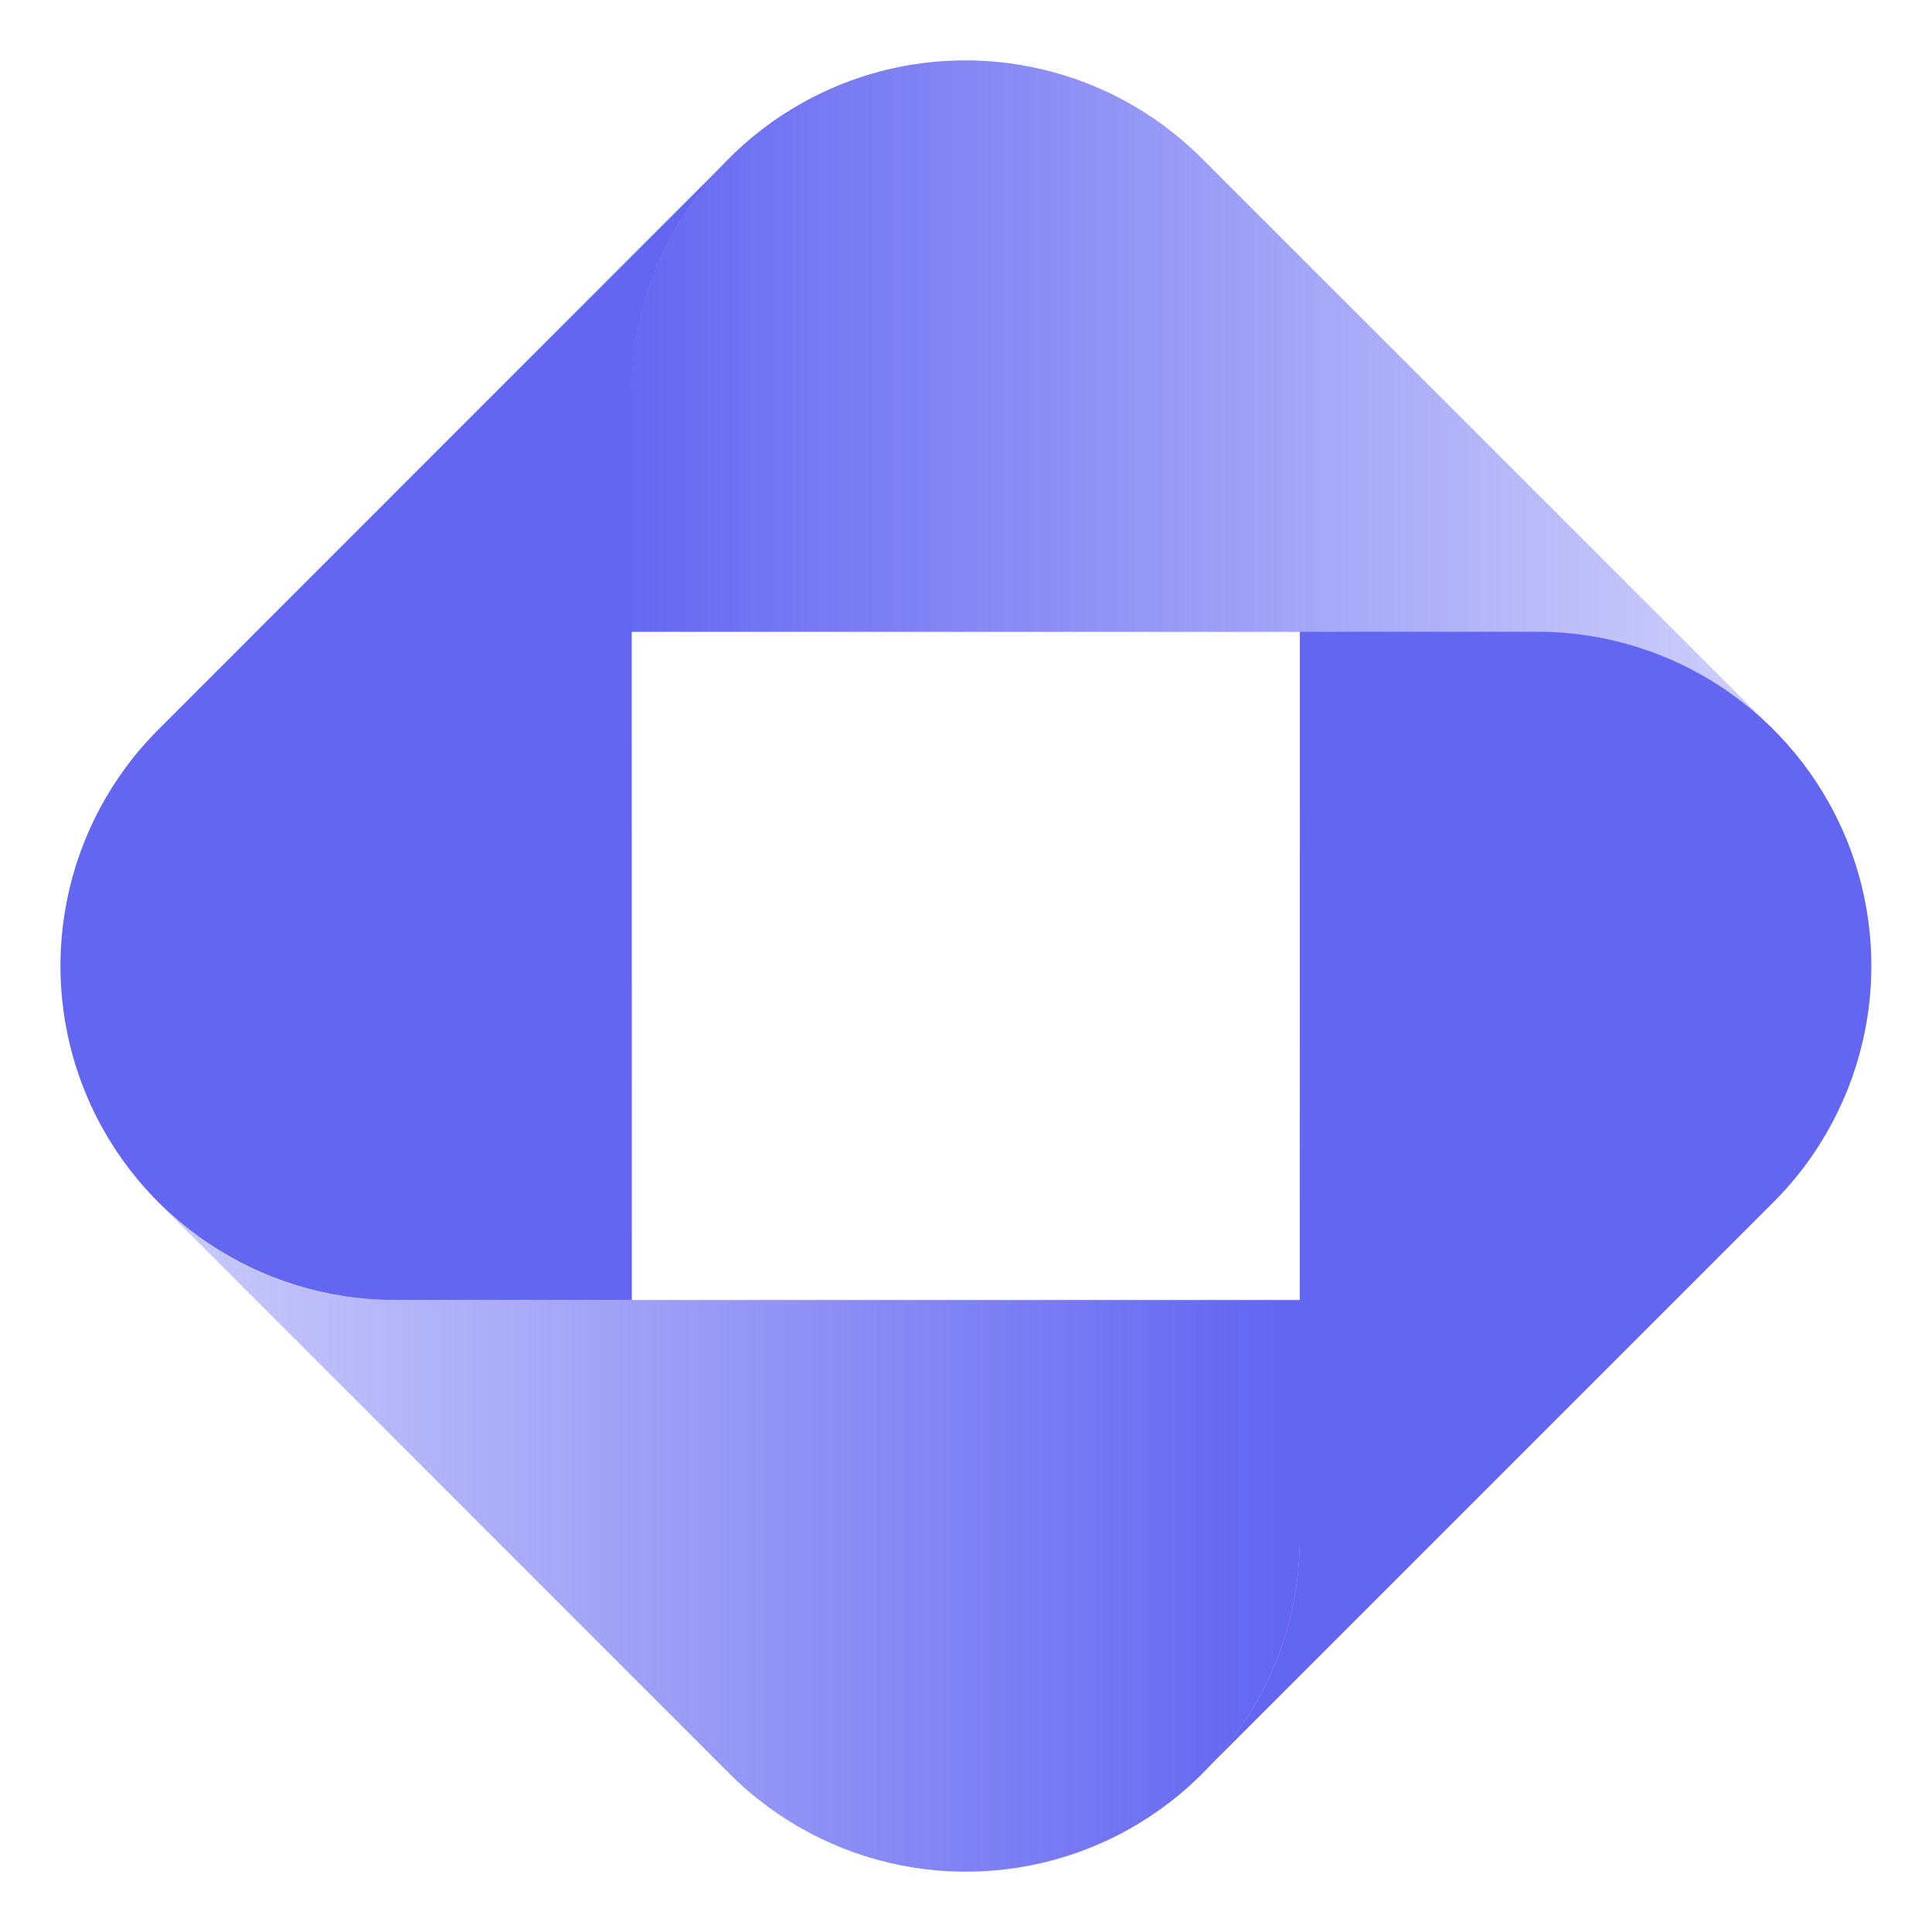
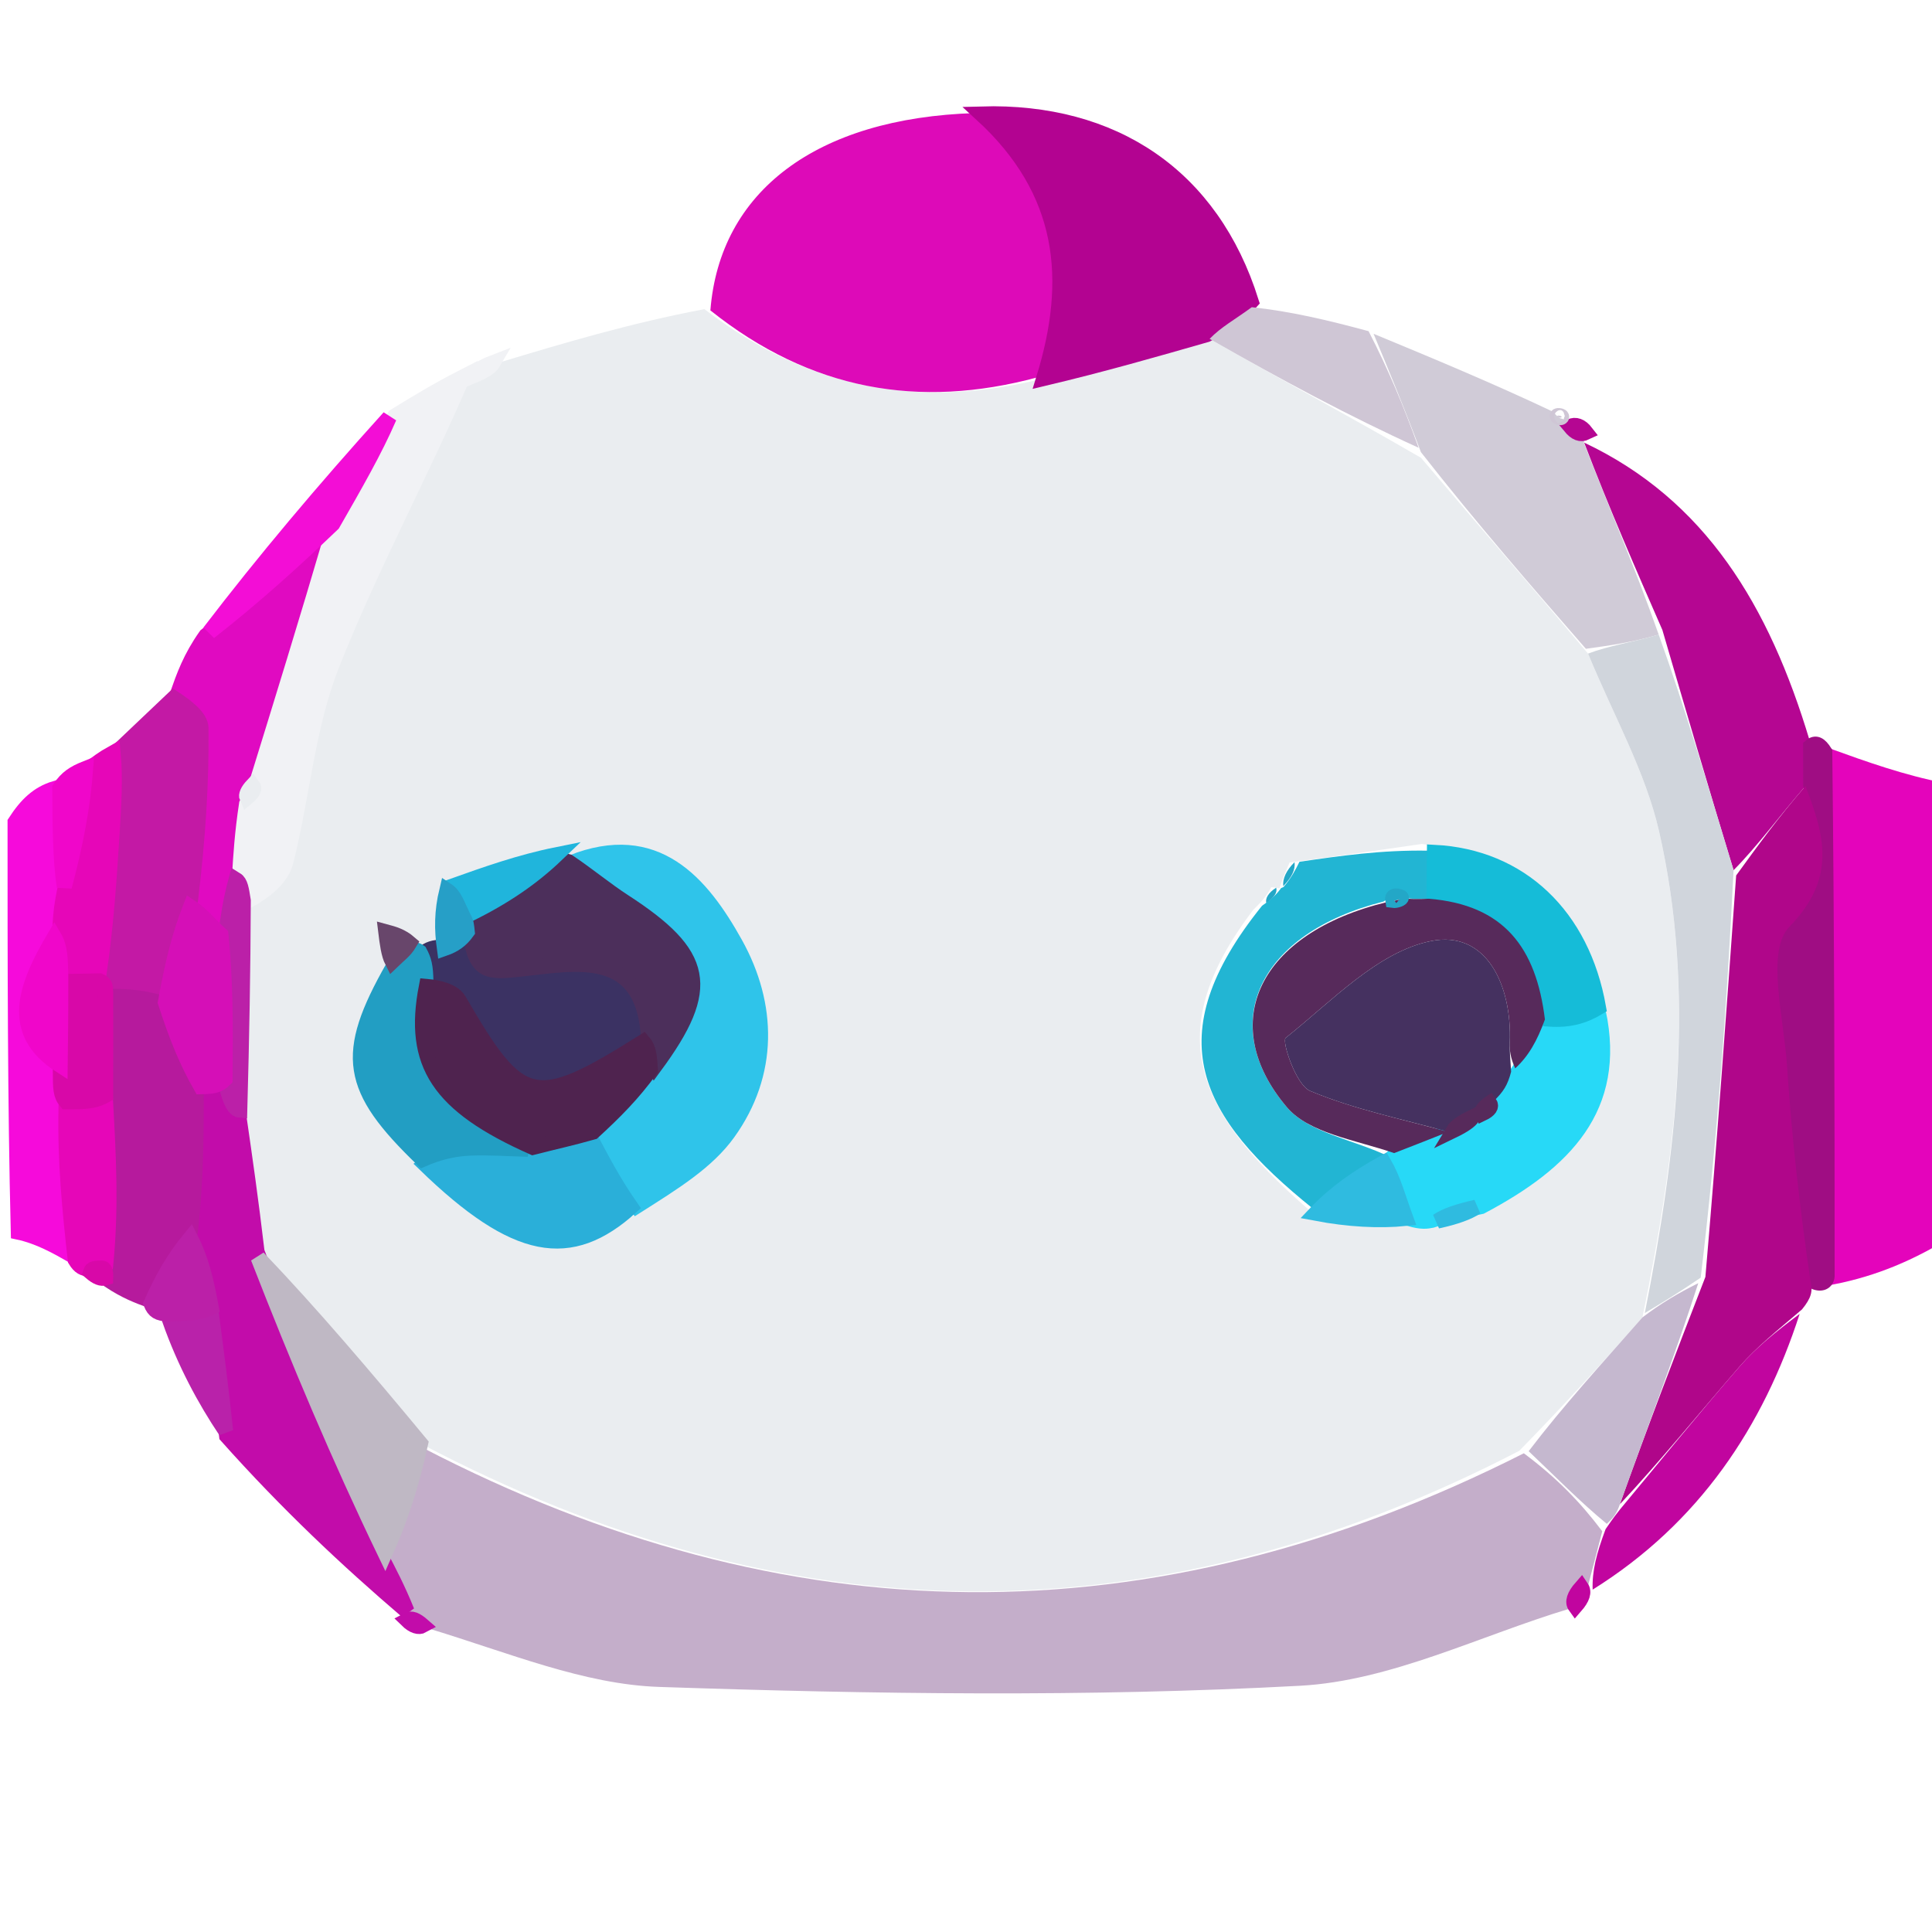
- <svg xmlns="http://www.w3.org/2000/svg" width="32" height="32" fill="none">
-   <path fill="url(#a)" d="M25.46 10.467a5.509 5.509 0 0 1 3.909 1.617l-1.62-1.62-7.847-7.844a5.533 5.533 0 0 0-9.445 3.911v3.934l15.002.002Z" />
-   <path fill="#6366F1" d="M10.463 6.534a5.518 5.518 0 0 1 1.617-3.91l-1.62 1.62-7.84 7.843a5.534 5.534 0 0 0 3.911 9.445h3.934l-.002-14.998ZM21.528 25.465a5.507 5.507 0 0 1-1.618 3.91l1.62-1.62 7.847-7.847a5.534 5.534 0 0 0-3.913-9.445H21.53l-.002 15.002Z" />
-   <path fill="url(#b)" d="M6.529 21.532a5.507 5.507 0 0 1-3.908-1.618l1.62 1.62 7.845 7.847a5.533 5.533 0 0 0 9.445-3.914v-3.935H6.529Z" />
-   <defs>
-     <linearGradient id="a" x1="10" x2="29" y1="11" y2="11" gradientUnits="userSpaceOnUse">
-       <stop stop-color="#6366F1" />
-       <stop offset="1" stop-color="#6366F1" stop-opacity=".32" />
-     </linearGradient>
-     <linearGradient id="b" x1="2.164" x2="21.162" y1="29.916" y2="29.916" gradientUnits="userSpaceOnUse">
-       <stop stop-color="#6366F1" stop-opacity=".32" />
-       <stop offset="1" stop-color="#6366F1" />
-     </linearGradient>
-   </defs>
+ <svg xmlns="http://www.w3.org/2000/svg" version="1.1" id="Layer_1" x="0px" y="0px" width="100%" viewBox="0 0 128 128" enable-background="new 0 0 128 128" xml:space="preserve">
+   <path fill="#010101" opacity="1" stroke="none" d=" M129,82   C129,97.636 129,113.271 129,128.954   C86.449,128.954 43.897,128.954 1,128.954   C1,113.647 1,98.292 1.214,82.1   C2.594,81.928 3.76,82.593 4.989,83.48   C5.272,83.952 5.548,84.07 5.996,84.28   C6.406,84.629 6.701,84.753 7.263,85.071   C8.335,85.563 9.14,85.86 10.006,86.368   C10.215,86.859 10.445,87.027 10.82,87.441   C12.23,90.283 13.578,92.767 14.993,95.58   C19.027,99.633 22.994,103.356 26.979,107.05   C26.998,107.02 26.929,107.033 26.96,107.335   C27.373,107.739 27.753,107.842 28.448,108.12   C33.731,109.507 38.67,111.595 43.673,111.763   C57.817,112.24 72.015,112.45 86.134,111.686   C92.169,111.36 98.059,108.358 104.369,106.433   C104.85,105.882 104.975,105.472 105.088,105.112   C105.075,105.163 105.176,105.192 105.517,105.317   C112.58,100.907 116.815,94.52 119.729,86.732   C120,85.996 120.115,85.56 120.44,85.133   C120.651,85.142 121.027,84.953 121.406,85.015   C124.19,84.051 126.595,83.026 129,82  z" data-index="1" style="opacity: 1; visibility: hidden; fill: rgb(121, 40, 202);" />
+   <path fill="#E404BB" opacity="1" stroke="none" d=" M129,81.531   C126.595,83.026 124.19,84.051 121.428,84.598   C121.049,72.759 121.028,61.399 121.007,50.04   C123.503,50.939 125.999,51.838 128.747,52.369   C129,61.688 129,71.375 129,81.531  z" data-index="2" style="opacity: 1; fill: rgb(228, 4, 187); stroke: rgb(228, 4, 187);" />
+   <path fill="#F60ADB" opacity="1" stroke="none" d=" M4.925,83.257   C3.76,82.593 2.594,81.928 1.214,81.632   C1,72.979 1,63.958 1,54.469   C1.762,53.29 2.523,52.58 3.63,52.241   C3.98,54.742 3.985,56.871 3.99,59.374   C3.984,60.492 3.979,61.237 3.599,62.087   C1.721,65.28 0.493,68.346 3.982,71.344   C3.999,72.113 4.005,72.553 4.002,73.426   C4.304,76.992 4.615,80.124 4.925,83.257  z" data-index="3" style="fill: rgb(246, 10, 219); stroke: rgb(246, 10, 219);" />
+   <path fill="#EAEDF0" opacity="1" stroke="none" d=" M32.995,24.041   C37.357,22.729 41.72,21.418 46.668,20.481   C53.707,25.864 60.888,27.108 69.149,25.075   C73.035,24.154 76.489,23.163 80.141,22.451   C84.89,25.165 89.44,27.601 94.144,30.33   C97.889,34.743 101.479,38.864 105.213,43.303   C106.91,47.426 109.007,51.106 109.913,55.059   C112.356,65.722 111.068,76.396 108.815,87.281   C106.097,90.375 103.536,93.178 100.656,96.12   C76.173,108.818 52.07,108.399 27.864,95.638   C24.189,91.209 20.671,87.067 17.08,82.527   C16.615,79.424 16.223,76.718 15.885,73.549   C16.017,68.721 16.097,64.357 16.566,59.972   C17.635,59.008 18.665,58.154 18.932,57.107   C20.03,52.786 20.356,48.194 21.971,44.098   C24.553,37.553 27.935,31.323 30.979,24.96   C30.979,24.96 30.982,25.008 31.261,24.963   C32.025,24.625 32.51,24.333 32.995,24.041  M84.23,58.776   C84.023,59.15 83.816,59.525 83.04,60.268   C76.604,68.716 79.469,74.024 87.345,80.691   C89.355,80.795 91.365,80.9 93.88,81.044   C94.209,80.979 94.538,80.913 95.598,80.947   C96.447,80.633 97.297,80.32 98.825,79.914   C103.676,76.999 107.235,73.374 105.916,66.441   C104.831,60.658 100.719,56.758 94.204,55.915   C91.501,56.308 88.797,56.701 85.441,57.141   C85.203,57.684 84.964,58.228 84.764,58.882   C84.764,58.882 84.874,58.843 84.23,58.776  M29.254,59.241   C29.262,60.409 29.27,61.576 28.782,62.569   C28.516,62.78 28.251,62.991 27.611,62.916   C27.611,62.916 27.154,62.803 27.124,62.153   C26.602,62.012 26.081,61.872 25.559,61.731   C25.65,62.477 25.742,63.222 25.919,64.737   C22.735,69.886 23.094,72.099 28.23,77.768   C34.187,82.994 37.792,83.584 42.81,79.96   C44.644,78.345 46.845,76.994 48.236,75.06   C51.066,71.124 50.975,66.576 48.718,62.518   C46.478,58.492 43.456,54.926 37.467,57.044   C37.467,57.044 37.07,56.931 36.676,56.322   C34.437,57.118 32.199,57.915 29.254,59.241  z" data-index="4" style="opacity: 1; fill: rgb(234, 237, 240);" />
+   <path fill="#DD0AB8" opacity="1" stroke="none" d=" M68.717,25.005   C60.888,27.108 53.707,25.864 47.065,20.565   C47.68,12.693 54.069,7.816 64.61,7.491   C70.618,12.672 71.168,18.52 68.717,25.005  z" data-index="5" style="fill: rgb(221, 10, 184); opacity: 1;" />
+   <path fill="#B30391" opacity="1" stroke="none" d=" M69.149,25.075   C71.168,18.52 70.618,12.672 65.014,7.55   C73.773,7.299 80.283,11.662 82.9,19.985   C81.843,21.157 80.893,21.665 79.942,22.172   C76.489,23.163 73.035,24.154 69.149,25.075  z" data-index="6" style="opacity: 1; fill: rgb(179, 3, 145); stroke: rgb(179, 3, 145);" />
+   <path fill="#D0CBD7" opacity="1" stroke="none" d=" M105.069,42.985   C101.479,38.864 97.889,34.743 94.141,29.957   C92.99,26.899 91.996,24.507 91.002,22.114   C94.884,23.722 98.766,25.33 102.909,27.285   C103.17,27.632 103.389,27.72 103.389,27.72   C103.389,27.72 103.734,27.739 103.896,28.149   C104.388,28.694 104.718,28.829 105.048,28.964   C105.048,28.964 104.997,28.995 104.935,29.346   C106.627,33.711 108.382,37.725 109.893,42.045   C108.122,42.562 106.596,42.774 105.069,42.985  z" data-index="7" style="opacity: 1; fill: rgb(208, 203, 215);" />
+   <path fill="#B50692" opacity="1" stroke="none" d=" M110.138,41.74   C108.382,37.725 106.627,33.711 104.955,29.324   C112.984,33.116 117.212,40.12 119.898,49.076   C119.962,50.536 119.965,51.264 119.617,52.077   C117.852,54.108 116.438,56.055 114.854,57.651   C113.168,52.113 111.653,46.926 110.138,41.74  z" data-index="8" style="opacity: 1; fill: rgb(181, 6, 146);" />
+   <path fill="#E00AC1" opacity="1" stroke="none" d=" M11.743,46.033   C12.175,44.804 12.606,43.576 13.642,42.11   C16.787,39.591 19.329,37.309 21.926,35.407   C20.314,41.173 18.648,46.559 16.741,52.024   C16.392,52.396 16.284,52.69 16.152,53.406   C16.042,55.226 15.957,56.623 15.642,58.279   C15.258,59.683 15.103,60.828 14.637,61.929   C13.881,61.252 13.436,60.621 12.989,59.529   C13.123,55.457 13.352,51.842 13.314,48.231   C13.306,47.493 12.293,46.765 11.743,46.033  z" data-index="9" style="fill: rgb(224, 10, 193); stroke: rgb(224, 10, 193);" />
+   <path fill="#C319A5" opacity="1" stroke="none" d=" M11.51,46.246   C12.293,46.765 13.306,47.493 13.314,48.231   C13.352,51.842 13.123,55.457 12.621,59.623   C11.819,62.127 11.384,64.077 10.554,66.022   C9.108,66.012 8.056,66.007 6.999,65.747   C6.985,65.321 6.976,65.15 6.912,64.594   C7.046,61.195 7.237,58.184 7.426,55.172   C7.539,53.384 7.65,51.595 7.761,49.807   C8.933,48.691 10.105,47.575 11.51,46.246  z" data-index="10" style="fill: rgb(195, 25, 165); stroke: rgb(195, 25, 165);" />
+   <path fill="#F1F2F5" opacity="1" stroke="none" d=" M16.982,51.945   C18.648,46.559 20.314,41.173 22.098,35.093   C23.528,32.122 24.84,29.845 26.151,27.569   C27.549,26.711 28.947,25.854 30.662,24.978   C27.935,31.323 24.553,37.553 21.971,44.098   C20.356,48.194 20.03,52.786 18.932,57.107   C18.665,58.154 17.635,59.008 16.505,59.644   C15.994,58.899 15.933,58.46 15.872,58.021   C15.957,56.623 16.042,55.226 16.335,53.275   C16.768,52.507 16.914,52.248 16.982,51.945  z" data-index="11" style="fill: rgb(241, 242, 245); stroke: rgb(241, 242, 245);" />
+   <path fill="#9F0D83" opacity="1" stroke="none" d=" M119.967,51.992   C119.965,51.264 119.962,50.536 119.961,49.443   C120.301,49.151 120.573,49.325 120.893,49.821   C121.028,61.399 121.049,72.759 121.049,84.536   C121.027,84.953 120.651,85.142 120.159,84.899   C119.231,79.956 118.699,75.261 118.39,70.552   C118.185,67.427 116.991,63.012 118.545,61.411   C121.729,58.129 120.854,55.313 119.967,51.992  z" data-index="12" style="opacity: 1; fill: rgb(159, 13, 131); stroke: rgb(159, 13, 131);" />
+   <path fill="#CFC6D5" opacity="1" stroke="none" d=" M90.672,21.941   C91.996,24.507 92.99,26.899 93.986,29.665   C89.44,27.601 84.89,25.165 80.141,22.451   C80.893,21.665 81.843,21.157 82.934,20.352   C85.496,20.626 87.919,21.197 90.672,21.941  z" data-index="13" style="opacity: 1; fill: rgb(207, 198, 213);" />
+   <path fill="#F30DD6" opacity="1" stroke="none" d=" M25.788,27.651   C24.84,29.845 23.528,32.122 22.044,34.713   C19.329,37.309 16.787,39.591 13.873,41.88   C17.476,37.169 21.45,32.451 25.788,27.651  z" data-index="14" style="fill: rgb(243, 13, 214); stroke: rgb(243, 13, 214);" />
+   <path fill="#E606B8" opacity="1" stroke="none" d=" M7.493,49.865   C7.65,51.595 7.539,53.384 7.426,55.172   C7.237,58.184 7.046,61.195 6.548,64.601   C5.507,65.007 4.774,65.02 4.026,64.652   C3.999,63.508 3.986,62.745 3.974,61.982   C3.979,61.237 3.984,60.492 4.258,59.116   C5.008,55.958 5.489,53.429 5.97,50.901   C6.388,50.574 6.806,50.248 7.493,49.865  z" data-index="15" style="fill: rgb(230, 6, 184); stroke: rgb(230, 6, 184);" />
+   <path fill="#F006CA" opacity="1" stroke="none" d=" M5.675,50.911   C5.489,53.429 5.008,55.958 4.259,58.744   C3.985,56.871 3.98,54.742 3.962,52.214   C4.426,51.518 4.903,51.22 5.675,50.911  z" data-index="16" style="fill: rgb(240, 6, 202); stroke: rgb(240, 6, 202);" />
+   <path fill="#F1F2F5" opacity="1" stroke="none" d=" M32.696,24.011   C32.51,24.333 32.025,24.625 31.245,24.945   C31.432,24.642 31.915,24.311 32.696,24.011  z" data-index="17" style="fill: rgb(241, 242, 245); stroke: rgb(241, 242, 245);" />
+   <path fill="#B50692" opacity="1" stroke="none" d=" M105.085,28.653   C104.718,28.829 104.388,28.694 104.029,28.258   C104.374,28.086 104.747,28.214 105.085,28.653  z" data-index="18" style="opacity: 1; fill: rgb(181, 6, 146); stroke: rgb(181, 6, 146);" />
+   <path fill="#CFC6D5" opacity="1" stroke="none" d=" M103.456,27.636   C103.389,27.72 103.17,27.632 103.17,27.565   C103.169,27.497 103.522,27.552 103.456,27.636  z" data-index="19" style="fill: rgb(207, 198, 213); stroke: rgb(207, 198, 213);" />
+   <path fill="#C4AECA" opacity="1" stroke="none" d=" M28.021,95.925   C52.07,108.399 76.173,108.818 100.958,96.284   C103.131,97.906 104.683,99.501 106.153,101.449   C105.772,102.932 105.474,104.062 105.176,105.192   C105.176,105.192 105.075,105.163 104.754,105.218   C104.294,105.705 104.154,106.139 104.014,106.572   C98.059,108.358 92.169,111.36 86.134,111.686   C72.015,112.45 57.817,112.24 43.673,111.763   C38.67,111.595 33.731,109.507 28.329,107.872   C27.572,107.31 27.25,107.172 26.929,107.033   C26.929,107.033 26.998,107.02 26.986,106.722   C26.372,105.277 25.771,104.131 25.515,102.902   C26.581,100.521 27.301,98.223 28.021,95.925  z" data-index="20" style="opacity: 1; fill: rgb(196, 174, 202);" />
+   <path fill="#B0068A" opacity="1" stroke="none" d=" M119.617,52.077   C120.854,55.313 121.729,58.129 118.545,61.411   C116.991,63.012 118.185,67.427 118.39,70.552   C118.699,75.261 119.231,79.956 119.949,84.89   C120.115,85.56 120,85.996 119.389,86.749   C117.672,88.215 116.347,89.274 115.254,90.533   C112.553,93.643 109.959,96.846 107.32,99.662   C109.154,94.53 110.99,89.746 112.987,84.599   C113.774,75.49 114.399,66.746 115.025,58.002   C116.438,56.055 117.852,54.108 119.617,52.077  z" data-index="21" style="opacity: 1; fill: rgb(176, 6, 138);" />
+   <path fill="#C20CAA" opacity="1" stroke="none" d=" M25.17,102.984   C25.771,104.131 26.372,105.277 26.966,106.752   C22.994,103.356 19.027,99.633 15.015,95.133   C14.644,91.905 14.319,89.452 13.996,86.627   C13.665,84.836 13.333,83.417 13.002,81.544   C13.002,78.06 13.001,75.029 13.313,71.996   C14.042,71.978 14.458,71.964 14.918,72.241   C15.252,73.026 15.542,73.519 15.832,74.012   C16.223,76.718 16.615,79.424 17.028,82.933   C19.757,90.152 22.464,96.568 25.17,102.984  z" data-index="22" style="fill: rgb(194, 12, 170); stroke: rgb(194, 12, 170);" />
+   <path fill="#B61A9D" opacity="1" stroke="none" d=" M13,71.999   C13.001,75.029 13.002,78.06 12.615,81.56   C11.467,83.405 10.706,84.781 9.945,86.157   C9.14,85.86 8.335,85.563 7.268,84.856   C7.008,84.446 7.025,84.016 7.297,83.728   C7.377,79.962 7.185,76.484 6.998,72.568   C7.004,70.088 7.004,68.046 7.005,66.003   C8.056,66.007 9.108,66.012 10.563,66.407   C11.645,68.532 12.322,70.266 13,71.999  z" data-index="23" style="fill: rgb(182, 26, 157); stroke: rgb(182, 26, 157);" />
+   <path fill="#C1059F" opacity="1" stroke="none" d=" M107.322,100.011   C109.959,96.846 112.553,93.643 115.254,90.533   C116.347,89.274 117.672,88.215 119.232,87.049   C116.815,94.52 112.58,100.907 105.517,105.317   C105.474,104.062 105.772,102.932 106.373,101.312   C106.891,100.552 107.107,100.282 107.322,100.011  z" data-index="24" style="opacity: 1; fill: rgb(193, 5, 159);" />
+   <path fill="#E606B8" opacity="1" stroke="none" d=" M6.992,73.006   C7.185,76.484 7.377,79.962 7.01,83.724   C6.261,84.023 6.071,84.039 5.881,84.055   C5.548,84.07 5.272,83.952 4.989,83.48   C4.615,80.124 4.304,76.992 4.374,73.428   C5.501,72.999 6.247,73.003 6.992,73.006  z" data-index="25" style="fill: rgb(230, 6, 184); stroke: rgb(230, 6, 184);" />
+   <path fill="#B922AA" opacity="1" stroke="none" d=" M13.995,86.999   C14.319,89.452 14.644,91.905 14.947,94.804   C13.578,92.767 12.23,90.283 11.224,87.419   C12.376,87.025 13.185,87.012 13.995,86.999  z" data-index="26" style="fill: rgb(185, 34, 170); stroke: rgb(185, 34, 170);" />
+   <path fill="#BB20A8" opacity="1" stroke="none" d=" M13.996,86.627   C13.185,87.012 12.376,87.025 11.161,87.06   C10.445,87.027 10.215,86.859 10.006,86.368   C10.706,84.781 11.467,83.405 12.614,82.014   C13.333,83.417 13.665,84.836 13.996,86.627  z" data-index="27" style="fill: rgb(187, 32, 168); stroke: rgb(187, 32, 168);" />
+   <path fill="#D808A8" opacity="1" stroke="none" d=" M5.996,84.28   C6.071,84.039 6.261,84.023 6.738,84.012   C7.025,84.016 7.008,84.446 7.002,84.661   C6.701,84.753 6.406,84.629 5.996,84.28  z" data-index="28" style="fill: rgb(216, 8, 168); stroke: rgb(216, 8, 168);" />
+   <path fill="#C1059F" opacity="1" stroke="none" d=" M104.369,106.433   C104.154,106.139 104.294,105.705 104.767,105.166   C104.975,105.472 104.85,105.882 104.369,106.433  z" data-index="29" style="fill: rgb(193, 5, 159); stroke: rgb(193, 5, 159);" />
+   <path fill="#C20CAA" opacity="1" stroke="none" d=" M26.96,107.335   C27.25,107.172 27.572,107.31 28.014,107.697   C27.753,107.842 27.373,107.739 26.96,107.335  z" data-index="30" style="fill: rgb(194, 12, 170); stroke: rgb(194, 12, 170);" />
+   <path fill="#D808A8" opacity="1" stroke="none" d=" M6.998,72.568   C6.247,73.003 5.501,72.999 4.382,72.994   C4.005,72.553 3.999,72.113 3.999,70.915   C4.016,68.449 4.029,66.741 4.041,65.033   C4.774,65.02 5.507,65.007 6.604,64.987   C6.976,65.15 6.985,65.321 6.999,65.747   C7.004,68.046 7.004,70.088 6.998,72.568  z" data-index="31" style="fill: rgb(216, 8, 168); stroke: rgb(216, 8, 168);" />
+   <path fill="#F006CA" opacity="1" stroke="none" d=" M4.026,64.652   C4.029,66.741 4.016,68.449 3.987,70.586   C0.493,68.346 1.721,65.28 3.599,62.087   C3.986,62.745 3.999,63.508 4.026,64.652  z" data-index="32" style="fill: rgb(240, 6, 202); stroke: rgb(240, 6, 202);" />
+   <path fill="#D0D5DC" opacity="1" stroke="none" d=" M114.854,57.651   C114.399,66.746 113.774,75.49 112.676,84.648   C111.127,85.705 110.05,86.348 108.973,86.991   C111.068,76.396 112.356,65.722 109.913,55.059   C109.007,51.106 106.91,47.426 105.213,43.303   C106.596,42.774 108.122,42.562 109.893,42.045   C111.653,46.926 113.168,52.113 114.854,57.651  z" data-index="33" style="opacity: 1; fill: rgb(208, 213, 220);" />
+   <path fill="#2FC4EA" opacity="1" stroke="none" d=" M37.867,57.147   C43.456,54.926 46.478,58.492 48.718,62.518   C50.975,66.576 51.066,71.124 48.236,75.06   C46.845,76.994 44.644,78.345 42.144,79.931   C40.652,78.321 39.825,76.74 39.288,75.003   C40.762,73.651 41.945,72.455 43.417,71.037   C47.231,65.426 46.747,63.231 41.335,59.722   C40.129,58.94 39.02,58.009 37.867,57.147  z" data-index="34" style="fill: rgb(47, 196, 234); stroke: rgb(47, 196, 234);" />
+   <path fill="#22B5D3" opacity="1" stroke="none" d=" M86.983,80.072   C79.469,74.024 76.604,68.716 83.612,60.011   C84.413,59.451 84.644,59.147 84.874,58.843   C84.874,58.843 84.764,58.882 85.039,58.767   C85.575,58.133 85.834,57.614 86.093,57.095   C88.797,56.701 91.501,56.308 94.611,56.359   C95.016,57.696 95.014,58.588 94.667,59.543   C93.858,59.581 93.394,59.555 92.825,59.444   C92.435,59.273 92.208,59.361 91.661,59.731   C83.391,61.817 80.553,67.794 85.254,73.349   C86.715,75.076 89.721,75.497 92.061,76.643   C92.102,76.77 92.052,77.034 91.677,77.027   C89.863,78.037 88.423,79.055 86.983,80.072  z" data-index="35" style="opacity: 1; fill: rgb(34, 181, 211);" />
+   <path fill="#27D9F7" opacity="1" stroke="none" d=" M92.052,77.034   C92.052,77.034 92.102,76.77 92.409,76.522   C93.791,75.847 94.867,75.419 95.975,74.995   C96.007,74.998 96.015,74.933 96.29,74.896   C96.988,74.558 97.413,74.259 97.91,73.969   C97.982,73.98 97.997,73.834 98.211,73.778   C98.694,73.548 98.843,73.302 99.111,72.87   C99.617,72.323 99.885,71.889 100.423,71.231   C101.268,69.979 101.844,68.952 102.722,67.901   C103.98,67.604 104.937,67.329 105.894,67.055   C107.235,73.374 103.676,76.999 98.132,79.936   C96.582,80.254 95.725,80.551 94.868,80.848   C94.538,80.913 94.209,80.979 93.392,80.744   C92.62,79.308 92.336,78.171 92.052,77.034  z" data-index="36" style="opacity: 1; fill: rgb(39, 217, 247); stroke: rgb(39, 217, 247);" />
+   <path fill="#3B3263" opacity="1" stroke="none" d=" M27.986,63.202   C28.251,62.991 28.516,62.78 29.196,62.752   C30.078,62.62 30.545,62.305 31.226,62.179   C31.504,64.502 32.444,64.416 34.386,64.217   C38.084,63.837 42.722,62.718 42.62,69.017   C35.387,73.559 34.501,73.325 30.41,66.268   C30.058,65.66 29.069,65.422 28.342,64.704   C28.2,63.998 28.093,63.6 27.986,63.202  z" data-index="37" style="fill: rgb(59, 50, 99); stroke: rgb(59, 50, 99);" />
+   <path fill="#4C2F5B" opacity="1" stroke="none" d=" M42.977,68.957   C42.722,62.718 38.084,63.837 34.386,64.217   C32.444,64.416 31.504,64.502 31.168,61.922   C30.906,61.3 30.917,61.125 31.254,60.818   C33.41,59.435 35.24,58.183 37.07,56.931   C37.07,56.931 37.467,57.044 37.667,57.096   C39.02,58.009 40.129,58.94 41.335,59.722   C46.747,63.231 47.231,65.426 43.379,70.654   C43.028,69.981 43.003,69.469 42.977,68.957  z" data-index="38" style="fill: rgb(76, 47, 91); stroke: rgb(76, 47, 91);" />
+   <path fill="#BFB8C4" opacity="1" stroke="none" d=" M25.515,102.902   C22.464,96.568 19.757,90.152 17.102,83.33   C20.671,87.067 24.189,91.209 27.864,95.638   C27.301,98.223 26.581,100.521 25.515,102.902  z" data-index="39" style="fill: rgb(191, 184, 196); stroke: rgb(191, 184, 196);" />
+   <path fill="#C5B8CF" opacity="1" stroke="none" d=" M108.815,87.281   C110.05,86.348 111.127,85.705 112.515,85.013   C110.99,89.746 109.154,94.53 107.32,99.662   C107.107,100.282 106.891,100.552 106.455,100.959   C104.683,99.501 103.131,97.906 101.278,96.146   C103.536,93.178 106.097,90.375 108.815,87.281  z" data-index="40" style="opacity: 1; fill: rgb(197, 184, 207);" />
+   <path fill="#2AAFD9" opacity="1" stroke="none" d=" M38.998,75.159   C39.825,76.74 40.652,78.321 41.801,79.971   C37.792,83.584 34.187,82.994 28.14,77.128   C29.073,76.34 30.092,76.11 31.12,76.066   C32.401,76.011 33.689,76.109 35.302,76.016   C36.753,75.647 37.875,75.403 38.998,75.159  z" data-index="41" style="fill: rgb(42, 175, 217); stroke: rgb(42, 175, 217);" />
+   <path fill="#229EC3" opacity="1" stroke="none" d=" M34.974,76.141   C33.689,76.109 32.401,76.011 31.12,76.066   C30.092,76.11 29.073,76.34 27.99,76.816   C23.094,72.099 22.735,69.886 26.03,64.089   C26.479,63.228 26.816,63.016 27.154,62.803   C27.154,62.803 27.611,62.916 27.799,63.059   C28.093,63.6 28.2,63.998 28.217,65.044   C27.252,70.496 29.046,73.233 34.974,76.141  z" data-index="42" style="fill: rgb(34, 158, 195); stroke: rgb(34, 158, 195);" />
+   <path fill="#15BCD8" opacity="1" stroke="none" d=" M105.905,66.748   C104.937,67.329 103.98,67.604 102.656,67.519   C101.776,62.787 99.644,59.949 95.011,59.48   C95.014,58.588 95.016,57.696 95.034,56.47   C100.719,56.758 104.831,60.658 105.905,66.748  z" data-index="43" style="opacity: 1; fill: rgb(21, 188, 216); stroke: rgb(21, 188, 216);" />
+   <path fill="#2FBBE0" opacity="1" stroke="none" d=" M91.677,77.027   C92.336,78.171 92.62,79.308 93.139,80.725   C91.365,80.9 89.355,80.795 87.164,80.381   C88.423,79.055 89.863,78.037 91.677,77.027  z" data-index="44" style="fill: rgb(47, 187, 224); stroke: rgb(47, 187, 224);" />
+   <path fill="#20B5DC" opacity="1" stroke="none" d=" M36.873,56.626   C35.24,58.183 33.41,59.435 31.017,60.609   C30.289,59.924 30.125,59.318 29.96,58.712   C32.199,57.915 34.437,57.118 36.873,56.626  z" data-index="45" style="fill: rgb(32, 181, 220); stroke: rgb(32, 181, 220);" />
+   <path fill="#BB20A8" opacity="1" stroke="none" d=" M15.885,73.549   C15.542,73.519 15.252,73.026 14.951,71.793   C14.942,68.026 14.945,65 14.947,61.973   C15.103,60.828 15.258,59.683 15.642,58.279   C15.933,58.46 15.994,58.899 16.116,59.665   C16.097,64.357 16.017,68.721 15.885,73.549  z" data-index="46" style="fill: rgb(187, 32, 168); stroke: rgb(187, 32, 168);" />
+   <path fill="#269FC7" opacity="1" stroke="none" d=" M29.607,58.976   C30.125,59.318 30.289,59.924 30.691,60.741   C30.917,61.125 30.906,61.3 30.954,61.732   C30.545,62.305 30.078,62.62 29.444,62.84   C29.27,61.576 29.262,60.409 29.607,58.976  z" data-index="47" style="fill: rgb(38, 159, 199); stroke: rgb(38, 159, 199);" />
+   <path fill="#68466B" opacity="1" stroke="none" d=" M27.139,62.478   C26.816,63.016 26.479,63.228 25.987,63.704   C25.742,63.222 25.65,62.477 25.559,61.731   C26.081,61.872 26.602,62.012 27.139,62.478  z" data-index="48" style="fill: rgb(104, 70, 107); stroke: rgb(104, 70, 107);" />
+   <path fill="#2FBBE0" opacity="1" stroke="none" d=" M95.233,80.897   C95.725,80.551 96.582,80.254 97.793,79.982   C97.297,80.32 96.447,80.633 95.233,80.897  z" data-index="49" style="fill: rgb(47, 187, 224); stroke: rgb(47, 187, 224);" />
+   <path fill="#23A7C7" opacity="1" stroke="none" d=" M85.767,57.118   C85.834,57.614 85.575,58.133 85.02,58.711   C84.964,58.228 85.203,57.684 85.767,57.118  z" data-index="50" style="fill: rgb(35, 167, 199);" />
+   <path fill="#23A7C7" opacity="1" stroke="none" d=" M84.552,58.809   C84.644,59.147 84.413,59.451 83.896,59.827   C83.816,59.525 84.023,59.15 84.552,58.809  z" data-index="51" style="fill: rgb(35, 167, 199); opacity: 1;" />
+   <path fill="#D50FB7" opacity="1" stroke="none" d=" M14.637,61.929   C14.945,65 14.942,68.026 14.907,71.502   C14.458,71.964 14.042,71.978 13.313,71.996   C12.322,70.266 11.645,68.532 10.958,66.413   C11.384,64.077 11.819,62.127 12.623,60.082   C13.436,60.621 13.881,61.252 14.637,61.929  z" data-index="52" style="fill: rgb(213, 15, 183); stroke: rgb(213, 15, 183);" />
+   <path fill="#EAEDF0" opacity="1" stroke="none" d=" M16.741,52.024   C16.914,52.248 16.768,52.507 16.359,52.852   C16.284,52.69 16.392,52.396 16.741,52.024  z" data-index="53" style="fill: rgb(234, 237, 240); stroke: rgb(234, 237, 240);" />
+   <path fill="#4F234F" opacity="1" stroke="none" d=" M35.302,76.016   C29.046,73.233 27.252,70.496 28.251,65.353   C29.069,65.422 30.058,65.66 30.41,66.268   C34.501,73.325 35.387,73.559 42.62,69.017   C43.003,69.469 43.028,69.981 43.091,70.876   C41.945,72.455 40.762,73.651 39.288,75.003   C37.875,75.403 36.753,75.647 35.302,76.016  z" data-index="54" style="fill: rgb(79, 35, 79); stroke: rgb(79, 35, 79);" />
+   <path fill="#572A5B" opacity="1" stroke="none" d=" M94.667,59.543   C99.644,59.949 101.776,62.787 102.355,67.542   C101.844,68.952 101.268,69.979 100.385,70.782   C100.059,70.063 100.005,69.567 100.026,69.074   C100.182,65.278 98.476,61.605 94.799,62.348   C91.277,63.06 88.226,66.342 85.18,68.761   C84.905,68.979 85.866,71.881 86.787,72.27   C89.702,73.501 92.871,74.129 95.942,74.991   C94.867,75.419 93.791,75.847 92.367,76.395   C89.721,75.497 86.715,75.076 85.254,73.349   C80.553,67.794 83.391,61.817 91.89,59.766   C92.497,59.692 92.93,59.529 92.93,59.529   C93.394,59.555 93.858,59.581 94.667,59.543  z" data-index="55" style="opacity: 1; fill: rgb(87, 42, 91);" />
+   <path fill="#23A7C7" opacity="1" stroke="none" d=" M92.825,59.444   C92.93,59.529 92.497,59.692 92.268,59.657   C92.208,59.361 92.435,59.273 92.825,59.444  z" data-index="56" style="fill: rgb(35, 167, 199); stroke: rgb(35, 167, 199);" />
+   <path fill="#453160" opacity="1" stroke="none" d=" M95.975,74.995   C92.871,74.129 89.702,73.501 86.787,72.27   C85.866,71.881 84.905,68.979 85.18,68.761   C88.226,66.342 91.277,63.06 94.799,62.348   C98.476,61.605 100.182,65.278 100.026,69.074   C100.005,69.567 100.059,70.063 100.116,71.006   C99.885,71.889 99.617,72.323 98.935,72.979   C98.297,73.372 98.122,73.583 97.997,73.834   C97.997,73.834 97.982,73.98 97.642,74.012   C96.873,74.34 96.444,74.637 96.015,74.933   C96.015,74.933 96.007,74.998 95.975,74.995  z" data-index="57" style="opacity: 1; fill: rgb(69, 49, 96);" />
+   <path fill="#572A5B" opacity="1" stroke="none" d=" M96.29,74.896   C96.444,74.637 96.873,74.34 97.57,74.001   C97.413,74.259 96.988,74.558 96.29,74.896  z" data-index="58" style="fill: rgb(87, 42, 91); stroke: rgb(87, 42, 91);" />
+   <path fill="#572A5B" opacity="1" stroke="none" d=" M98.211,73.778   C98.122,73.583 98.297,73.372 98.697,73.092   C98.843,73.302 98.694,73.548 98.211,73.778  z" data-index="59" style="fill: rgb(87, 42, 91); stroke: rgb(87, 42, 91);" />
</svg>
